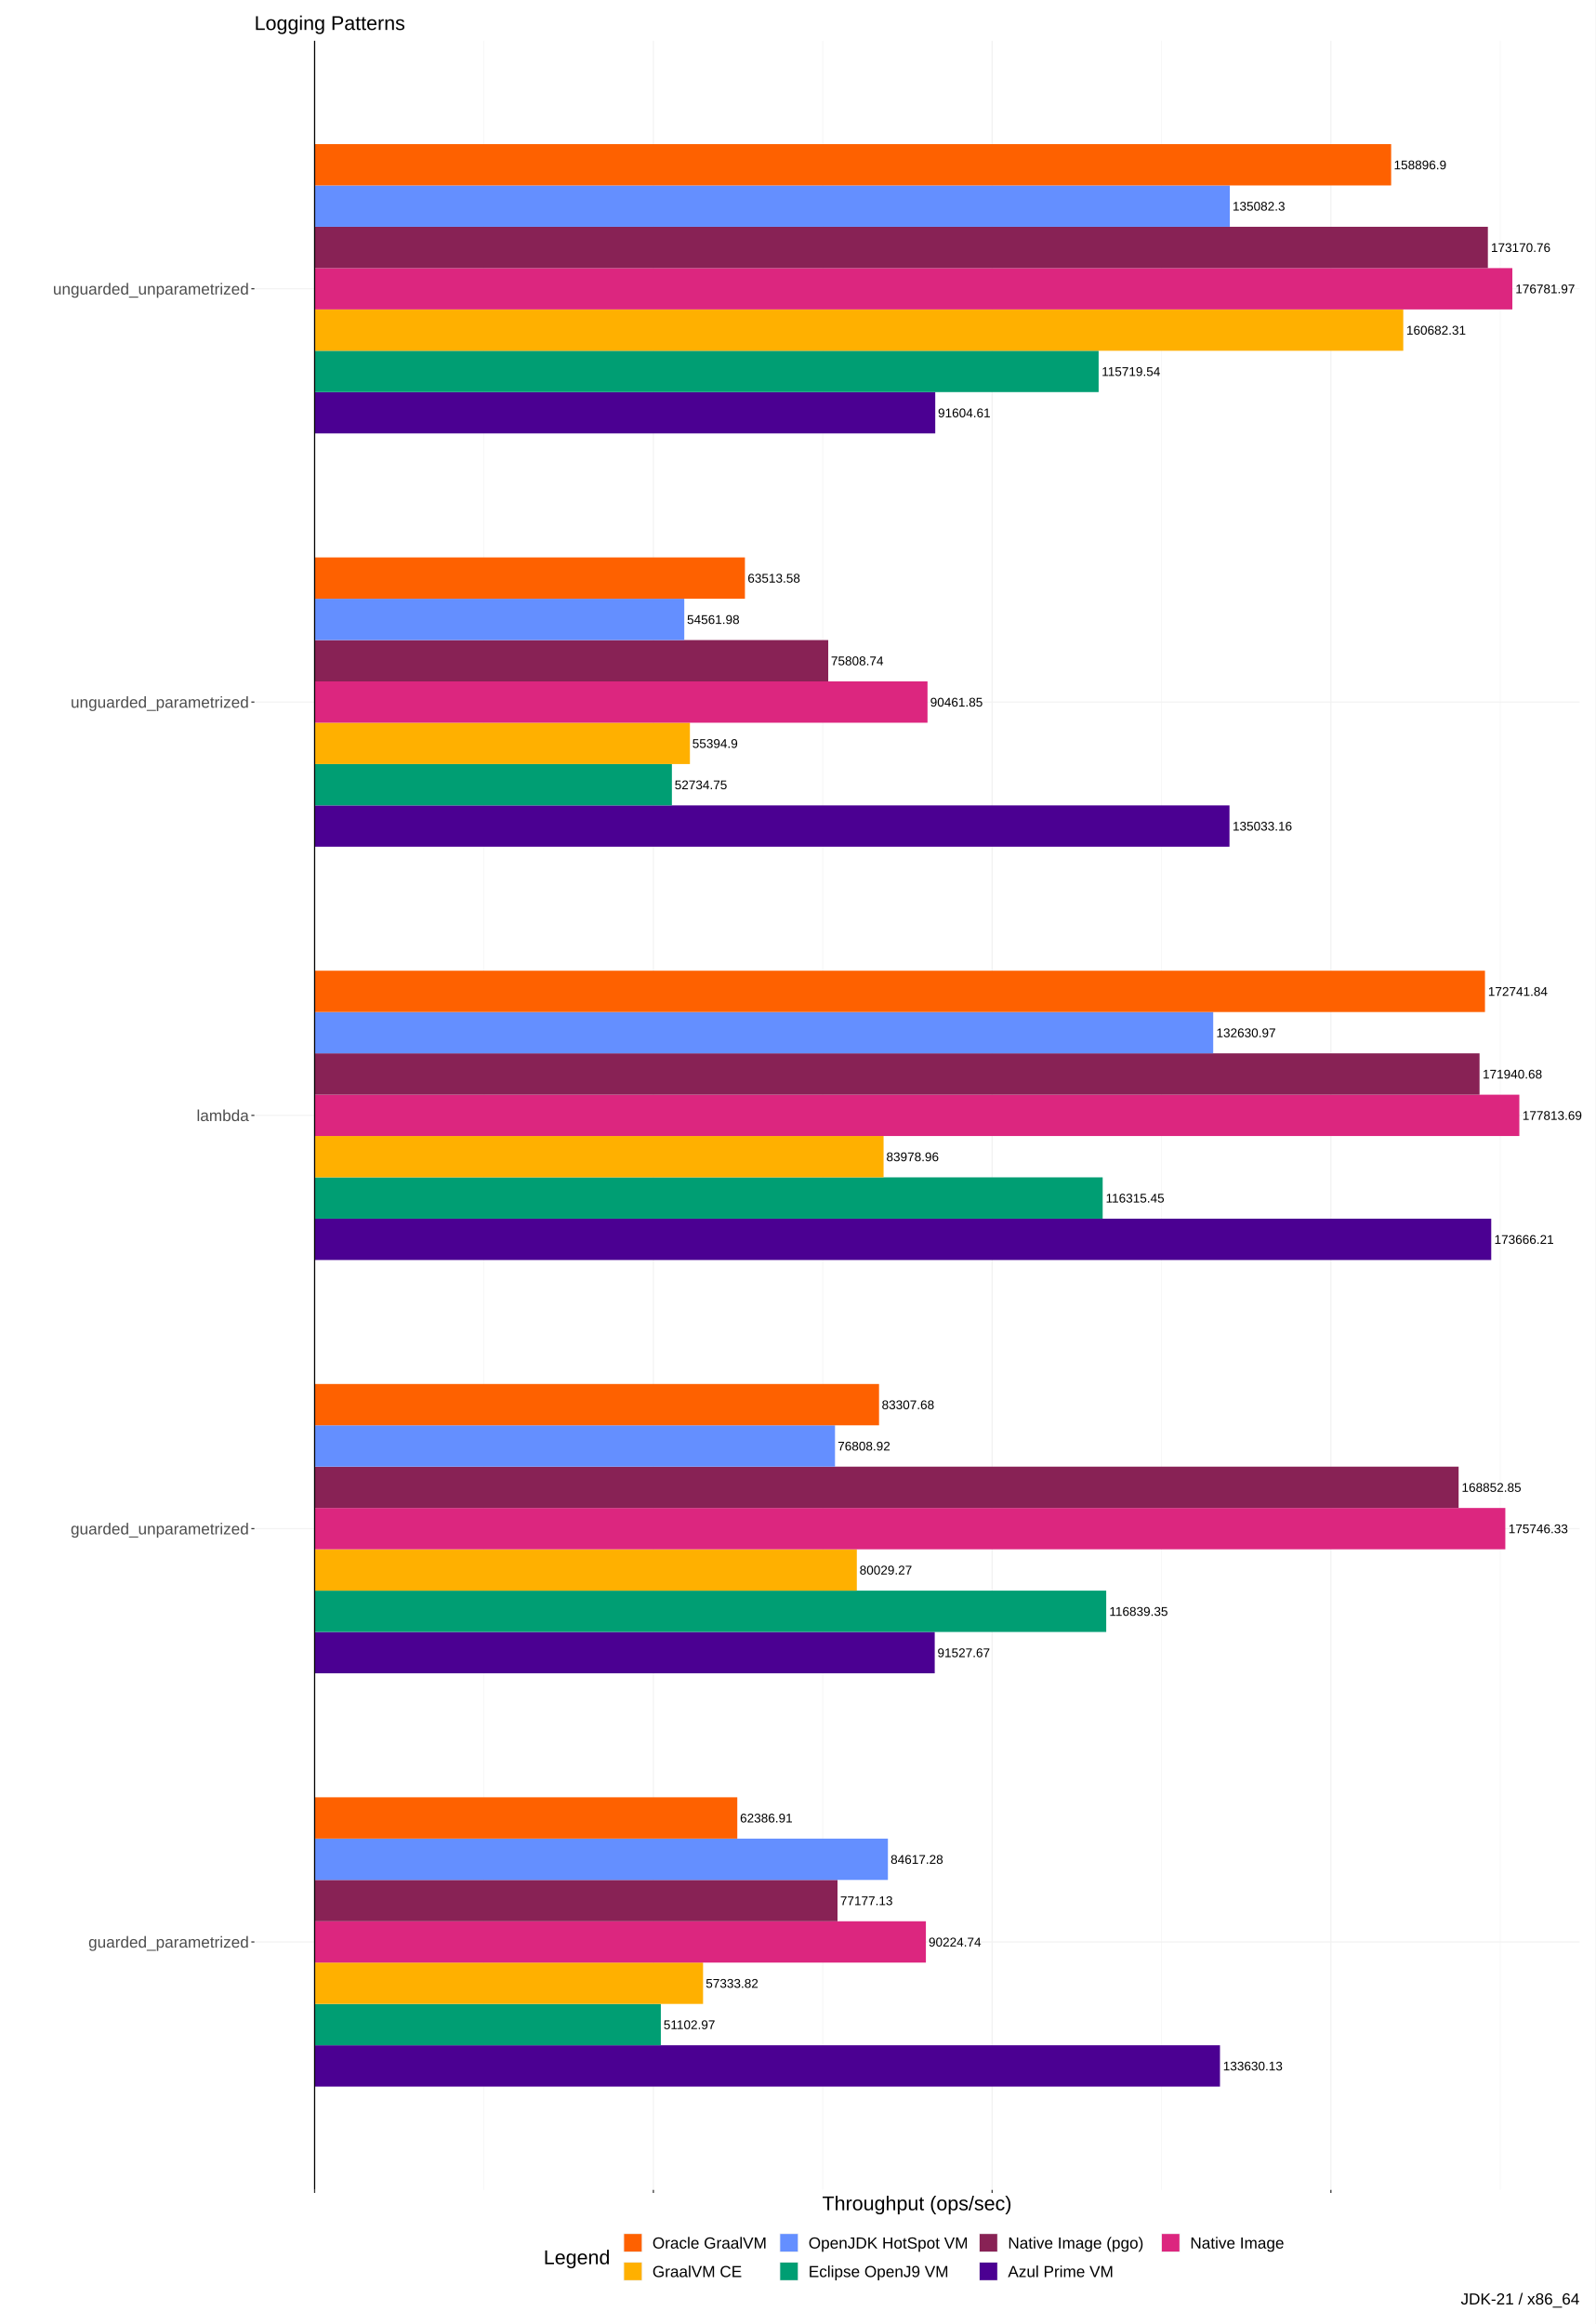
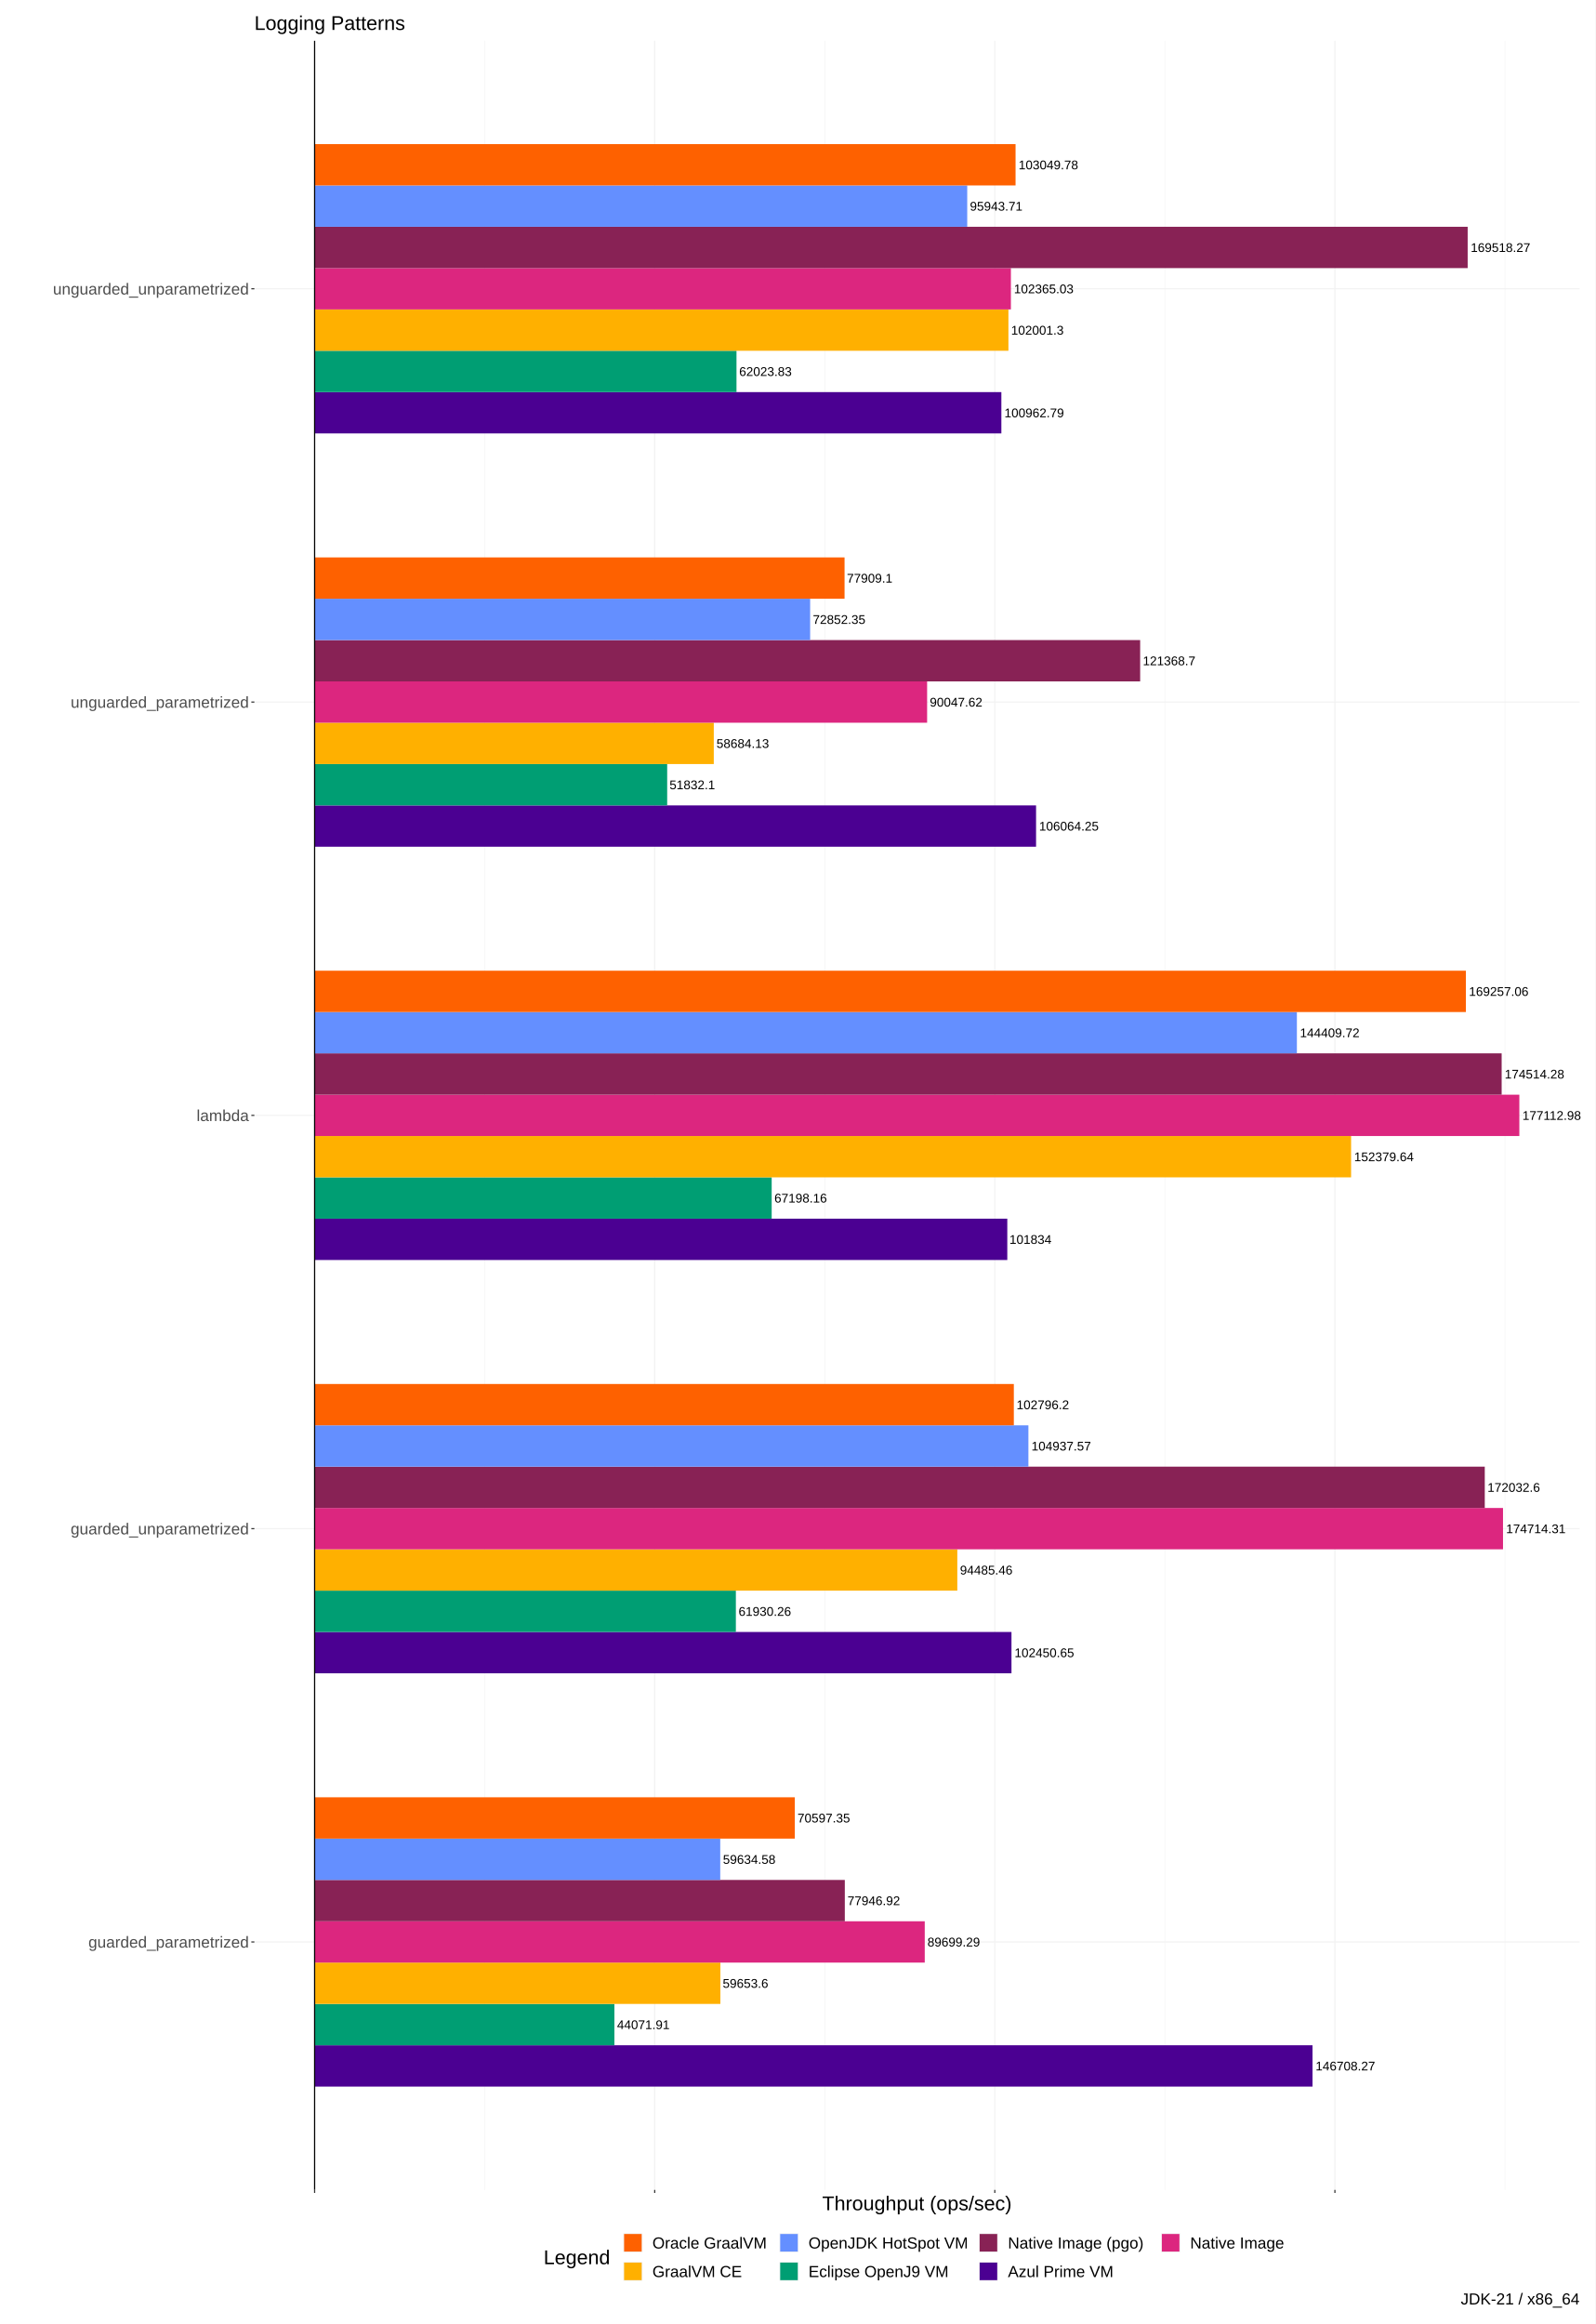
<svg xmlns="http://www.w3.org/2000/svg" class="svglite" width="1440.00pt" height="2097.64pt" viewBox="0 0 1440.00 2097.64">
  <defs>
    <style type="text/css">
    .svglite line, .svglite polyline, .svglite polygon, .svglite path, .svglite rect, .svglite circle {
      fill: none;
      stroke: #000000;
      stroke-linecap: round;
      stroke-linejoin: round;
      stroke-miterlimit: 10.00;
    }
    .svglite text {
      white-space: pre;
    }
  </style>
  </defs>
  <rect width="100%" height="100%" style="stroke: none; fill: #FFFFFF;" />
  <defs>
    <clipPath id="cpMC4wMHwxNDQwLjAwfDAuMDB8MjA5Ny42NA==">
      <rect x="0.00" y="0.00" width="1440.00" height="2097.64" />
    </clipPath>
  </defs>
  <g clip-path="url(#cpMC4wMHwxNDQwLjAwfDAuMDB8MjA5Ny42NA==)">
    <rect x="0.00" y="0.00" width="1440.00" height="2097.64" style="stroke-width: 1.07; stroke: #FFFFFF; fill: #FFFFFF;" />
    <rect x="229.61" y="36.82" width="1196.21" height="1939.79" style="stroke-width: 1.07; stroke: none;" />
-     <polyline points="436.88,1976.61 436.88,36.82 " style="stroke-width: 0.53; stroke: #F2F2F2; stroke-linecap: butt;" />
-     <polyline points="742.67,1976.61 742.67,36.82 " style="stroke-width: 0.53; stroke: #F2F2F2; stroke-linecap: butt;" />
-     <polyline points="1048.46,1976.61 1048.46,36.82 " style="stroke-width: 0.53; stroke: #F2F2F2; stroke-linecap: butt;" />
-     <polyline points="1354.25,1976.61 1354.25,36.82 " style="stroke-width: 0.53; stroke: #F2F2F2; stroke-linecap: butt;" />
+     <polyline points="437.49,1976.61 437.49,36.82 " style="stroke-width: 0.53; stroke: #F2F2F2; stroke-linecap: butt;" />
+     <polyline points="744.48,1976.61 744.48,36.82 " style="stroke-width: 0.53; stroke: #F2F2F2; stroke-linecap: butt;" />
+     <polyline points="1051.48,1976.61 1051.48,36.82 " style="stroke-width: 0.53; stroke: #F2F2F2; stroke-linecap: butt;" />
+     <polyline points="1358.48,1976.61 1358.48,36.82 " style="stroke-width: 0.53; stroke: #F2F2F2; stroke-linecap: butt;" />
    <polyline points="229.61,1752.79 1425.83,1752.79 " style="stroke-width: 1.07; stroke: #F2F2F2; stroke-linecap: butt;" />
    <polyline points="229.61,1379.76 1425.83,1379.76 " style="stroke-width: 1.07; stroke: #F2F2F2; stroke-linecap: butt;" />
    <polyline points="229.61,1006.72 1425.83,1006.72 " style="stroke-width: 1.07; stroke: #F2F2F2; stroke-linecap: butt;" />
    <polyline points="229.61,633.68 1425.83,633.68 " style="stroke-width: 1.07; stroke: #F2F2F2; stroke-linecap: butt;" />
    <polyline points="229.61,260.65 1425.83,260.65 " style="stroke-width: 1.07; stroke: #F2F2F2; stroke-linecap: butt;" />
    <polyline points="283.99,1976.61 283.99,36.82 " style="stroke-width: 1.07; stroke: #F2F2F2; stroke-linecap: butt;" />
-     <polyline points="589.78,1976.61 589.78,36.82 " style="stroke-width: 1.07; stroke: #F2F2F2; stroke-linecap: butt;" />
-     <polyline points="895.56,1976.61 895.56,36.82 " style="stroke-width: 1.07; stroke: #F2F2F2; stroke-linecap: butt;" />
-     <polyline points="1201.35,1976.61 1201.35,36.82 " style="stroke-width: 1.07; stroke: #F2F2F2; stroke-linecap: butt;" />
-     <rect x="283.99" y="726.94" width="825.83" height="37.30" style="stroke-width: 1.07; stroke: none; stroke-linecap: butt; stroke-linejoin: miter; fill: #4B0092;" />
-     <rect x="283.99" y="1846.05" width="817.25" height="37.30" style="stroke-width: 1.07; stroke: none; stroke-linecap: butt; stroke-linejoin: miter; fill: #4B0092;" />
-     <rect x="283.99" y="1473.02" width="559.76" height="37.30" style="stroke-width: 1.07; stroke: none; stroke-linecap: butt; stroke-linejoin: miter; fill: #4B0092;" />
-     <rect x="283.99" y="1099.98" width="1062.10" height="37.30" style="stroke-width: 1.07; stroke: none; stroke-linecap: butt; stroke-linejoin: miter; fill: #4B0092;" />
-     <rect x="283.99" y="353.91" width="560.23" height="37.30" style="stroke-width: 1.07; stroke: none; stroke-linecap: butt; stroke-linejoin: miter; fill: #4B0092;" />
-     <rect x="283.99" y="1062.67" width="711.36" height="37.30" style="stroke-width: 1.07; stroke: none; stroke-linecap: butt; stroke-linejoin: miter; fill: #009E73;" />
-     <rect x="283.99" y="1808.75" width="312.53" height="37.30" style="stroke-width: 1.07; stroke: none; stroke-linecap: butt; stroke-linejoin: miter; fill: #009E73;" />
-     <rect x="283.99" y="689.64" width="322.51" height="37.30" style="stroke-width: 1.07; stroke: none; stroke-linecap: butt; stroke-linejoin: miter; fill: #009E73;" />
-     <rect x="283.99" y="316.60" width="707.71" height="37.30" style="stroke-width: 1.07; stroke: none; stroke-linecap: butt; stroke-linejoin: miter; fill: #009E73;" />
-     <rect x="283.99" y="1435.71" width="714.56" height="37.30" style="stroke-width: 1.07; stroke: none; stroke-linecap: butt; stroke-linejoin: miter; fill: #009E73;" />
-     <rect x="283.99" y="1771.44" width="350.64" height="37.30" style="stroke-width: 1.07; stroke: none; stroke-linecap: butt; stroke-linejoin: miter; fill: #FFB000;" />
-     <rect x="283.99" y="1025.37" width="513.59" height="37.30" style="stroke-width: 1.07; stroke: none; stroke-linecap: butt; stroke-linejoin: miter; fill: #FFB000;" />
-     <rect x="283.99" y="279.30" width="982.69" height="37.30" style="stroke-width: 1.07; stroke: none; stroke-linecap: butt; stroke-linejoin: miter; fill: #FFB000;" />
-     <rect x="283.99" y="1398.41" width="489.44" height="37.30" style="stroke-width: 1.07; stroke: none; stroke-linecap: butt; stroke-linejoin: miter; fill: #FFB000;" />
-     <rect x="283.99" y="652.33" width="338.78" height="37.30" style="stroke-width: 1.07; stroke: none; stroke-linecap: butt; stroke-linejoin: miter; fill: #FFB000;" />
-     <rect x="283.99" y="1734.14" width="551.79" height="37.30" style="stroke-width: 1.07; stroke: none; stroke-linecap: butt; stroke-linejoin: miter; fill: #DC267F;" />
-     <rect x="283.99" y="615.03" width="553.24" height="37.30" style="stroke-width: 1.07; stroke: none; stroke-linecap: butt; stroke-linejoin: miter; fill: #DC267F;" />
-     <rect x="283.99" y="1361.10" width="1074.82" height="37.30" style="stroke-width: 1.07; stroke: none; stroke-linecap: butt; stroke-linejoin: miter; fill: #DC267F;" />
-     <rect x="283.99" y="241.99" width="1081.16" height="37.30" style="stroke-width: 1.07; stroke: none; stroke-linecap: butt; stroke-linejoin: miter; fill: #DC267F;" />
+     <polyline points="590.99,1976.61 590.99,36.82 " style="stroke-width: 1.07; stroke: #F2F2F2; stroke-linecap: butt;" />
+     <polyline points="897.98,1976.61 897.98,36.82 " style="stroke-width: 1.07; stroke: #F2F2F2; stroke-linecap: butt;" />
+     <polyline points="1204.98,1976.61 1204.98,36.82 " style="stroke-width: 1.07; stroke: #F2F2F2; stroke-linecap: butt;" />
+     <rect x="283.99" y="726.94" width="651.23" height="37.30" style="stroke-width: 1.07; stroke: none; stroke-linecap: butt; stroke-linejoin: miter; fill: #4B0092;" />
+     <rect x="283.99" y="1846.05" width="900.78" height="37.30" style="stroke-width: 1.07; stroke: none; stroke-linecap: butt; stroke-linejoin: miter; fill: #4B0092;" />
+     <rect x="283.99" y="1473.02" width="629.04" height="37.30" style="stroke-width: 1.07; stroke: none; stroke-linecap: butt; stroke-linejoin: miter; fill: #4B0092;" />
+     <rect x="283.99" y="1099.98" width="625.26" height="37.30" style="stroke-width: 1.07; stroke: none; stroke-linecap: butt; stroke-linejoin: miter; fill: #4B0092;" />
+     <rect x="283.99" y="353.91" width="619.91" height="37.30" style="stroke-width: 1.07; stroke: none; stroke-linecap: butt; stroke-linejoin: miter; fill: #4B0092;" />
+     <rect x="283.99" y="1062.67" width="412.59" height="37.30" style="stroke-width: 1.07; stroke: none; stroke-linecap: butt; stroke-linejoin: miter; fill: #009E73;" />
+     <rect x="283.99" y="1808.75" width="270.60" height="37.30" style="stroke-width: 1.07; stroke: none; stroke-linecap: butt; stroke-linejoin: miter; fill: #009E73;" />
+     <rect x="283.99" y="689.64" width="318.25" height="37.30" style="stroke-width: 1.07; stroke: none; stroke-linecap: butt; stroke-linejoin: miter; fill: #009E73;" />
+     <rect x="283.99" y="316.60" width="380.82" height="37.30" style="stroke-width: 1.07; stroke: none; stroke-linecap: butt; stroke-linejoin: miter; fill: #009E73;" />
+     <rect x="283.99" y="1435.71" width="380.25" height="37.30" style="stroke-width: 1.07; stroke: none; stroke-linecap: butt; stroke-linejoin: miter; fill: #009E73;" />
+     <rect x="283.99" y="1771.44" width="366.27" height="37.30" style="stroke-width: 1.07; stroke: none; stroke-linecap: butt; stroke-linejoin: miter; fill: #FFB000;" />
+     <rect x="283.99" y="1025.37" width="935.60" height="37.30" style="stroke-width: 1.07; stroke: none; stroke-linecap: butt; stroke-linejoin: miter; fill: #FFB000;" />
+     <rect x="283.99" y="279.30" width="626.28" height="37.30" style="stroke-width: 1.07; stroke: none; stroke-linecap: butt; stroke-linejoin: miter; fill: #FFB000;" />
+     <rect x="283.99" y="1398.41" width="580.14" height="37.30" style="stroke-width: 1.07; stroke: none; stroke-linecap: butt; stroke-linejoin: miter; fill: #FFB000;" />
+     <rect x="283.99" y="652.33" width="360.32" height="37.30" style="stroke-width: 1.07; stroke: none; stroke-linecap: butt; stroke-linejoin: miter; fill: #FFB000;" />
+     <rect x="283.99" y="1734.14" width="550.75" height="37.30" style="stroke-width: 1.07; stroke: none; stroke-linecap: butt; stroke-linejoin: miter; fill: #DC267F;" />
+     <rect x="283.99" y="615.03" width="552.89" height="37.30" style="stroke-width: 1.07; stroke: none; stroke-linecap: butt; stroke-linejoin: miter; fill: #DC267F;" />
+     <rect x="283.99" y="1361.10" width="1072.74" height="37.30" style="stroke-width: 1.07; stroke: none; stroke-linecap: butt; stroke-linejoin: miter; fill: #DC267F;" />
+     <rect x="283.99" y="241.99" width="628.52" height="37.30" style="stroke-width: 1.07; stroke: none; stroke-linecap: butt; stroke-linejoin: miter; fill: #DC267F;" />
    <rect x="283.99" y="988.07" width="1087.47" height="37.30" style="stroke-width: 1.07; stroke: none; stroke-linecap: butt; stroke-linejoin: miter; fill: #DC267F;" />
-     <rect x="283.99" y="577.73" width="463.63" height="37.30" style="stroke-width: 1.07; stroke: none; stroke-linecap: butt; stroke-linejoin: miter; fill: #882255;" />
-     <rect x="283.99" y="204.69" width="1059.07" height="37.30" style="stroke-width: 1.07; stroke: none; stroke-linecap: butt; stroke-linejoin: miter; fill: #882255;" />
-     <rect x="283.99" y="1323.80" width="1032.66" height="37.30" style="stroke-width: 1.07; stroke: none; stroke-linecap: butt; stroke-linejoin: miter; fill: #882255;" />
-     <rect x="283.99" y="1696.84" width="472.00" height="37.30" style="stroke-width: 1.07; stroke: none; stroke-linecap: butt; stroke-linejoin: miter; fill: #882255;" />
-     <rect x="283.99" y="950.76" width="1051.55" height="37.30" style="stroke-width: 1.07; stroke: none; stroke-linecap: butt; stroke-linejoin: miter; fill: #882255;" />
-     <rect x="283.99" y="540.42" width="333.69" height="37.30" style="stroke-width: 1.07; stroke: none; stroke-linecap: butt; stroke-linejoin: miter; fill: #648FFF;" />
-     <rect x="283.99" y="913.46" width="811.14" height="37.30" style="stroke-width: 1.07; stroke: none; stroke-linecap: butt; stroke-linejoin: miter; fill: #648FFF;" />
-     <rect x="283.99" y="1659.53" width="517.50" height="37.30" style="stroke-width: 1.07; stroke: none; stroke-linecap: butt; stroke-linejoin: miter; fill: #648FFF;" />
-     <rect x="283.99" y="1286.50" width="469.74" height="37.30" style="stroke-width: 1.07; stroke: none; stroke-linecap: butt; stroke-linejoin: miter; fill: #648FFF;" />
-     <rect x="283.99" y="167.39" width="826.13" height="37.30" style="stroke-width: 1.07; stroke: none; stroke-linecap: butt; stroke-linejoin: miter; fill: #648FFF;" />
-     <rect x="283.99" y="130.08" width="971.77" height="37.30" style="stroke-width: 1.07; stroke: none; stroke-linecap: butt; stroke-linejoin: miter; fill: #FE6100;" />
-     <rect x="283.99" y="503.12" width="388.43" height="37.30" style="stroke-width: 1.07; stroke: none; stroke-linecap: butt; stroke-linejoin: miter; fill: #FE6100;" />
-     <rect x="283.99" y="1622.23" width="381.54" height="37.30" style="stroke-width: 1.07; stroke: none; stroke-linecap: butt; stroke-linejoin: miter; fill: #FE6100;" />
-     <rect x="283.99" y="876.16" width="1056.45" height="37.30" style="stroke-width: 1.07; stroke: none; stroke-linecap: butt; stroke-linejoin: miter; fill: #FE6100;" />
-     <rect x="283.99" y="1249.19" width="509.49" height="37.30" style="stroke-width: 1.07; stroke: none; stroke-linecap: butt; stroke-linejoin: miter; fill: #FE6100;" />
-     <text x="1112.57" y="749.66" style="font-size: 11.38px; font-family: &quot;Liberation Sans&quot;;" textLength="55.12px" lengthAdjust="spacingAndGlyphs">135033.16</text>
-     <text x="1103.99" y="1868.77" style="font-size: 11.38px; font-family: &quot;Liberation Sans&quot;;" textLength="55.12px" lengthAdjust="spacingAndGlyphs">133630.13</text>
-     <text x="846.18" y="1495.73" style="font-size: 11.38px; font-family: &quot;Liberation Sans&quot;;" textLength="48.61px" lengthAdjust="spacingAndGlyphs">91527.67</text>
-     <text x="1348.84" y="1122.69" style="font-size: 11.38px; font-family: &quot;Liberation Sans&quot;;" textLength="55.12px" lengthAdjust="spacingAndGlyphs">173666.21</text>
-     <text x="846.65" y="376.62" style="font-size: 11.38px; font-family: &quot;Liberation Sans&quot;;" textLength="48.61px" lengthAdjust="spacingAndGlyphs">91604.61</text>
-     <text x="998.10" y="1085.39" style="font-size: 11.38px; font-family: &quot;Liberation Sans&quot;;" textLength="55.12px" lengthAdjust="spacingAndGlyphs">116315.45</text>
-     <text x="598.95" y="1831.46" style="font-size: 11.38px; font-family: &quot;Liberation Sans&quot;;" textLength="48.61px" lengthAdjust="spacingAndGlyphs">51102.97</text>
-     <text x="608.93" y="712.35" style="font-size: 11.38px; font-family: &quot;Liberation Sans&quot;;" textLength="48.61px" lengthAdjust="spacingAndGlyphs">52734.75</text>
-     <text x="994.46" y="339.32" style="font-size: 11.38px; font-family: &quot;Liberation Sans&quot;;" textLength="55.12px" lengthAdjust="spacingAndGlyphs">115719.54</text>
-     <text x="1001.31" y="1458.43" style="font-size: 11.38px; font-family: &quot;Liberation Sans&quot;;" textLength="55.12px" lengthAdjust="spacingAndGlyphs">116839.35</text>
-     <text x="637.06" y="1794.16" style="font-size: 11.38px; font-family: &quot;Liberation Sans&quot;;" textLength="48.61px" lengthAdjust="spacingAndGlyphs">57333.82</text>
-     <text x="800.01" y="1048.09" style="font-size: 11.38px; font-family: &quot;Liberation Sans&quot;;" textLength="48.61px" lengthAdjust="spacingAndGlyphs">83978.96</text>
-     <text x="1269.44" y="302.01" style="font-size: 11.38px; font-family: &quot;Liberation Sans&quot;;" textLength="55.12px" lengthAdjust="spacingAndGlyphs">160682.31</text>
-     <text x="775.86" y="1421.12" style="font-size: 11.38px; font-family: &quot;Liberation Sans&quot;;" textLength="48.61px" lengthAdjust="spacingAndGlyphs">80029.27</text>
-     <text x="624.87" y="675.05" style="font-size: 11.38px; font-family: &quot;Liberation Sans&quot;;" textLength="42.10px" lengthAdjust="spacingAndGlyphs">55394.9</text>
-     <text x="838.21" y="1756.86" style="font-size: 11.38px; font-family: &quot;Liberation Sans&quot;;" textLength="48.61px" lengthAdjust="spacingAndGlyphs">90224.74</text>
-     <text x="839.66" y="637.75" style="font-size: 11.38px; font-family: &quot;Liberation Sans&quot;;" textLength="48.61px" lengthAdjust="spacingAndGlyphs">90461.85</text>
-     <text x="1361.57" y="1383.82" style="font-size: 11.38px; font-family: &quot;Liberation Sans&quot;;" textLength="55.12px" lengthAdjust="spacingAndGlyphs">175746.33</text>
-     <text x="1367.90" y="264.71" style="font-size: 11.38px; font-family: &quot;Liberation Sans&quot;;" textLength="55.12px" lengthAdjust="spacingAndGlyphs">176781.97</text>
-     <text x="1374.21" y="1010.78" style="font-size: 11.38px; font-family: &quot;Liberation Sans&quot;;" textLength="55.12px" lengthAdjust="spacingAndGlyphs">177813.69</text>
-     <text x="750.05" y="600.44" style="font-size: 11.38px; font-family: &quot;Liberation Sans&quot;;" textLength="48.61px" lengthAdjust="spacingAndGlyphs">75808.74</text>
-     <text x="1345.81" y="227.41" style="font-size: 11.38px; font-family: &quot;Liberation Sans&quot;;" textLength="55.12px" lengthAdjust="spacingAndGlyphs">173170.76</text>
-     <text x="1319.41" y="1346.52" style="font-size: 11.38px; font-family: &quot;Liberation Sans&quot;;" textLength="55.12px" lengthAdjust="spacingAndGlyphs">168852.85</text>
-     <text x="758.42" y="1719.55" style="font-size: 11.38px; font-family: &quot;Liberation Sans&quot;;" textLength="48.61px" lengthAdjust="spacingAndGlyphs">77177.13</text>
-     <text x="1338.29" y="973.48" style="font-size: 11.38px; font-family: &quot;Liberation Sans&quot;;" textLength="55.12px" lengthAdjust="spacingAndGlyphs">171940.68</text>
-     <text x="620.11" y="563.14" style="font-size: 11.38px; font-family: &quot;Liberation Sans&quot;;" textLength="48.61px" lengthAdjust="spacingAndGlyphs">54561.98</text>
-     <text x="1097.88" y="936.18" style="font-size: 11.38px; font-family: &quot;Liberation Sans&quot;;" textLength="55.12px" lengthAdjust="spacingAndGlyphs">132630.97</text>
-     <text x="803.92" y="1682.25" style="font-size: 11.38px; font-family: &quot;Liberation Sans&quot;;" textLength="48.61px" lengthAdjust="spacingAndGlyphs">84617.28</text>
-     <text x="756.16" y="1309.21" style="font-size: 11.38px; font-family: &quot;Liberation Sans&quot;;" textLength="48.61px" lengthAdjust="spacingAndGlyphs">76808.92</text>
-     <text x="1112.55" y="190.10" style="font-size: 11.38px; font-family: &quot;Liberation Sans&quot;;" textLength="48.61px" lengthAdjust="spacingAndGlyphs">135082.3</text>
-     <text x="1258.19" y="152.80" style="font-size: 11.38px; font-family: &quot;Liberation Sans&quot;;" textLength="48.61px" lengthAdjust="spacingAndGlyphs">158896.9</text>
-     <text x="674.85" y="525.84" style="font-size: 11.38px; font-family: &quot;Liberation Sans&quot;;" textLength="48.61px" lengthAdjust="spacingAndGlyphs">63513.58</text>
-     <text x="667.96" y="1644.95" style="font-size: 11.38px; font-family: &quot;Liberation Sans&quot;;" textLength="48.61px" lengthAdjust="spacingAndGlyphs">62386.91</text>
-     <text x="1343.19" y="898.87" style="font-size: 11.38px; font-family: &quot;Liberation Sans&quot;;" textLength="55.12px" lengthAdjust="spacingAndGlyphs">172741.84</text>
-     <text x="795.91" y="1271.91" style="font-size: 11.38px; font-family: &quot;Liberation Sans&quot;;" textLength="48.61px" lengthAdjust="spacingAndGlyphs">83307.68</text>
+     <rect x="283.99" y="577.73" width="745.20" height="37.30" style="stroke-width: 1.07; stroke: none; stroke-linecap: butt; stroke-linejoin: miter; fill: #882255;" />
+     <rect x="283.99" y="204.69" width="1040.83" height="37.30" style="stroke-width: 1.07; stroke: none; stroke-linecap: butt; stroke-linejoin: miter; fill: #882255;" />
+     <rect x="283.99" y="1323.80" width="1056.27" height="37.30" style="stroke-width: 1.07; stroke: none; stroke-linecap: butt; stroke-linejoin: miter; fill: #882255;" />
+     <rect x="283.99" y="1696.84" width="478.59" height="37.30" style="stroke-width: 1.07; stroke: none; stroke-linecap: butt; stroke-linejoin: miter; fill: #882255;" />
+     <rect x="283.99" y="950.76" width="1071.51" height="37.30" style="stroke-width: 1.07; stroke: none; stroke-linecap: butt; stroke-linejoin: miter; fill: #882255;" />
+     <rect x="283.99" y="540.42" width="447.31" height="37.30" style="stroke-width: 1.07; stroke: none; stroke-linecap: butt; stroke-linejoin: miter; fill: #648FFF;" />
+     <rect x="283.99" y="913.46" width="886.67" height="37.30" style="stroke-width: 1.07; stroke: none; stroke-linecap: butt; stroke-linejoin: miter; fill: #648FFF;" />
+     <rect x="283.99" y="1659.53" width="366.15" height="37.30" style="stroke-width: 1.07; stroke: none; stroke-linecap: butt; stroke-linejoin: miter; fill: #648FFF;" />
+     <rect x="283.99" y="1286.50" width="644.31" height="37.30" style="stroke-width: 1.07; stroke: none; stroke-linecap: butt; stroke-linejoin: miter; fill: #648FFF;" />
+     <rect x="283.99" y="167.39" width="589.09" height="37.30" style="stroke-width: 1.07; stroke: none; stroke-linecap: butt; stroke-linejoin: miter; fill: #648FFF;" />
+     <rect x="283.99" y="130.08" width="632.72" height="37.30" style="stroke-width: 1.07; stroke: none; stroke-linecap: butt; stroke-linejoin: miter; fill: #FE6100;" />
+     <rect x="283.99" y="503.12" width="478.36" height="37.30" style="stroke-width: 1.07; stroke: none; stroke-linecap: butt; stroke-linejoin: miter; fill: #FE6100;" />
+     <rect x="283.99" y="1622.23" width="433.46" height="37.30" style="stroke-width: 1.07; stroke: none; stroke-linecap: butt; stroke-linejoin: miter; fill: #FE6100;" />
+     <rect x="283.99" y="876.16" width="1039.23" height="37.30" style="stroke-width: 1.07; stroke: none; stroke-linecap: butt; stroke-linejoin: miter; fill: #FE6100;" />
+     <rect x="283.99" y="1249.19" width="631.16" height="37.30" style="stroke-width: 1.07; stroke: none; stroke-linecap: butt; stroke-linejoin: miter; fill: #FE6100;" />
+     <text x="937.97" y="749.66" style="font-size: 11.38px; font-family: &quot;Liberation Sans&quot;;" textLength="55.12px" lengthAdjust="spacingAndGlyphs">106064.25</text>
+     <text x="1187.53" y="1868.77" style="font-size: 11.38px; font-family: &quot;Liberation Sans&quot;;" textLength="55.12px" lengthAdjust="spacingAndGlyphs">146708.27</text>
+     <text x="915.79" y="1495.73" style="font-size: 11.38px; font-family: &quot;Liberation Sans&quot;;" textLength="55.12px" lengthAdjust="spacingAndGlyphs">102450.65</text>
+     <text x="911.20" y="1122.69" style="font-size: 11.38px; font-family: &quot;Liberation Sans&quot;;" textLength="39.05px" lengthAdjust="spacingAndGlyphs">101834</text>
+     <text x="906.65" y="376.62" style="font-size: 11.38px; font-family: &quot;Liberation Sans&quot;;" textLength="55.12px" lengthAdjust="spacingAndGlyphs">100962.79</text>
+     <text x="699.01" y="1085.39" style="font-size: 11.38px; font-family: &quot;Liberation Sans&quot;;" textLength="48.61px" lengthAdjust="spacingAndGlyphs">67198.16</text>
+     <text x="557.02" y="1831.46" style="font-size: 11.38px; font-family: &quot;Liberation Sans&quot;;" textLength="48.61px" lengthAdjust="spacingAndGlyphs">44071.91</text>
+     <text x="604.34" y="712.35" style="font-size: 11.38px; font-family: &quot;Liberation Sans&quot;;" textLength="42.10px" lengthAdjust="spacingAndGlyphs">51832.1</text>
+     <text x="667.24" y="339.32" style="font-size: 11.38px; font-family: &quot;Liberation Sans&quot;;" textLength="48.61px" lengthAdjust="spacingAndGlyphs">62023.83</text>
+     <text x="666.67" y="1458.43" style="font-size: 11.38px; font-family: &quot;Liberation Sans&quot;;" textLength="48.61px" lengthAdjust="spacingAndGlyphs">61930.26</text>
+     <text x="652.36" y="1794.16" style="font-size: 11.38px; font-family: &quot;Liberation Sans&quot;;" textLength="42.10px" lengthAdjust="spacingAndGlyphs">59653.6</text>
+     <text x="1222.35" y="1048.09" style="font-size: 11.38px; font-family: &quot;Liberation Sans&quot;;" textLength="55.12px" lengthAdjust="spacingAndGlyphs">152379.64</text>
+     <text x="912.70" y="302.01" style="font-size: 11.38px; font-family: &quot;Liberation Sans&quot;;" textLength="48.61px" lengthAdjust="spacingAndGlyphs">102001.3</text>
+     <text x="866.55" y="1421.12" style="font-size: 11.38px; font-family: &quot;Liberation Sans&quot;;" textLength="48.61px" lengthAdjust="spacingAndGlyphs">94485.46</text>
+     <text x="646.74" y="675.05" style="font-size: 11.38px; font-family: &quot;Liberation Sans&quot;;" textLength="48.61px" lengthAdjust="spacingAndGlyphs">58684.13</text>
+     <text x="837.17" y="1756.86" style="font-size: 11.38px; font-family: &quot;Liberation Sans&quot;;" textLength="48.61px" lengthAdjust="spacingAndGlyphs">89699.29</text>
+     <text x="839.31" y="637.75" style="font-size: 11.38px; font-family: &quot;Liberation Sans&quot;;" textLength="48.61px" lengthAdjust="spacingAndGlyphs">90047.62</text>
+     <text x="1359.48" y="1383.82" style="font-size: 11.38px; font-family: &quot;Liberation Sans&quot;;" textLength="55.12px" lengthAdjust="spacingAndGlyphs">174714.31</text>
+     <text x="915.26" y="264.71" style="font-size: 11.38px; font-family: &quot;Liberation Sans&quot;;" textLength="55.12px" lengthAdjust="spacingAndGlyphs">102365.03</text>
+     <text x="1374.21" y="1010.78" style="font-size: 11.38px; font-family: &quot;Liberation Sans&quot;;" textLength="55.12px" lengthAdjust="spacingAndGlyphs">177112.98</text>
+     <text x="1031.62" y="600.44" style="font-size: 11.38px; font-family: &quot;Liberation Sans&quot;;" textLength="48.61px" lengthAdjust="spacingAndGlyphs">121368.7</text>
+     <text x="1327.58" y="227.41" style="font-size: 11.38px; font-family: &quot;Liberation Sans&quot;;" textLength="55.12px" lengthAdjust="spacingAndGlyphs">169518.27</text>
+     <text x="1342.69" y="1346.52" style="font-size: 11.38px; font-family: &quot;Liberation Sans&quot;;" textLength="48.61px" lengthAdjust="spacingAndGlyphs">172032.6</text>
+     <text x="765.01" y="1719.55" style="font-size: 11.38px; font-family: &quot;Liberation Sans&quot;;" textLength="48.61px" lengthAdjust="spacingAndGlyphs">77946.92</text>
+     <text x="1358.25" y="973.48" style="font-size: 11.38px; font-family: &quot;Liberation Sans&quot;;" textLength="55.12px" lengthAdjust="spacingAndGlyphs">174514.28</text>
+     <text x="733.73" y="563.14" style="font-size: 11.38px; font-family: &quot;Liberation Sans&quot;;" textLength="48.61px" lengthAdjust="spacingAndGlyphs">72852.35</text>
+     <text x="1173.41" y="936.18" style="font-size: 11.38px; font-family: &quot;Liberation Sans&quot;;" textLength="55.12px" lengthAdjust="spacingAndGlyphs">144409.72</text>
+     <text x="652.57" y="1682.25" style="font-size: 11.38px; font-family: &quot;Liberation Sans&quot;;" textLength="48.61px" lengthAdjust="spacingAndGlyphs">59634.58</text>
+     <text x="931.06" y="1309.21" style="font-size: 11.38px; font-family: &quot;Liberation Sans&quot;;" textLength="55.12px" lengthAdjust="spacingAndGlyphs">104937.57</text>
+     <text x="875.51" y="190.10" style="font-size: 11.38px; font-family: &quot;Liberation Sans&quot;;" textLength="48.61px" lengthAdjust="spacingAndGlyphs">95943.71</text>
+     <text x="919.46" y="152.80" style="font-size: 11.38px; font-family: &quot;Liberation Sans&quot;;" textLength="55.12px" lengthAdjust="spacingAndGlyphs">103049.78</text>
+     <text x="764.45" y="525.84" style="font-size: 11.38px; font-family: &quot;Liberation Sans&quot;;" textLength="42.10px" lengthAdjust="spacingAndGlyphs">77909.1</text>
+     <text x="719.88" y="1644.95" style="font-size: 11.38px; font-family: &quot;Liberation Sans&quot;;" textLength="48.61px" lengthAdjust="spacingAndGlyphs">70597.35</text>
+     <text x="1325.97" y="898.87" style="font-size: 11.38px; font-family: &quot;Liberation Sans&quot;;" textLength="55.12px" lengthAdjust="spacingAndGlyphs">169257.06</text>
+     <text x="917.58" y="1271.91" style="font-size: 11.38px; font-family: &quot;Liberation Sans&quot;;" textLength="48.61px" lengthAdjust="spacingAndGlyphs">102796.2</text>
    <line x1="283.99" y1="1976.61" x2="283.99" y2="36.82" style="stroke-width: 1.07; stroke-linecap: butt;" />
    <text x="224.68" y="1757.93" text-anchor="end" style="font-size: 14.40px;fill: #4D4D4D; font-family: &quot;Liberation Sans&quot;;" textLength="155.03px" lengthAdjust="spacingAndGlyphs">guarded_parametrized</text>
    <text x="224.68" y="1384.90" text-anchor="end" style="font-size: 14.40px;fill: #4D4D4D; font-family: &quot;Liberation Sans&quot;;" textLength="172.81px" lengthAdjust="spacingAndGlyphs">guarded_unparametrized</text>
    <text x="224.68" y="1011.86" text-anchor="end" style="font-size: 14.40px;fill: #4D4D4D; font-family: &quot;Liberation Sans&quot;;" textLength="51.01px" lengthAdjust="spacingAndGlyphs">lambda</text>
    <text x="224.68" y="638.82" text-anchor="end" style="font-size: 14.40px;fill: #4D4D4D; font-family: &quot;Liberation Sans&quot;;" textLength="172.81px" lengthAdjust="spacingAndGlyphs">unguarded_parametrized</text>
    <text x="224.68" y="265.79" text-anchor="end" style="font-size: 14.40px;fill: #4D4D4D; font-family: &quot;Liberation Sans&quot;;" textLength="190.60px" lengthAdjust="spacingAndGlyphs">unguarded_unparametrized</text>
    <polyline points="226.88,1752.79 229.61,1752.79 " style="stroke-width: 1.07; stroke: #333333; stroke-linecap: butt;" />
    <polyline points="226.88,1379.76 229.61,1379.76 " style="stroke-width: 1.07; stroke: #333333; stroke-linecap: butt;" />
    <polyline points="226.88,1006.72 229.61,1006.72 " style="stroke-width: 1.07; stroke: #333333; stroke-linecap: butt;" />
    <polyline points="226.88,633.68 229.61,633.68 " style="stroke-width: 1.07; stroke: #333333; stroke-linecap: butt;" />
    <polyline points="226.88,260.65 229.61,260.65 " style="stroke-width: 1.07; stroke: #333333; stroke-linecap: butt;" />
    <polyline points="283.99,1979.35 283.99,1976.61 " style="stroke-width: 1.07; stroke: #333333; stroke-linecap: butt;" />
-     <polyline points="589.78,1979.35 589.78,1976.61 " style="stroke-width: 1.07; stroke: #333333; stroke-linecap: butt;" />
-     <polyline points="895.56,1979.35 895.56,1976.61 " style="stroke-width: 1.07; stroke: #333333; stroke-linecap: butt;" />
-     <polyline points="1201.35,1979.35 1201.35,1976.61 " style="stroke-width: 1.07; stroke: #333333; stroke-linecap: butt;" />
+     <polyline points="590.99,1979.35 590.99,1976.61 " style="stroke-width: 1.07; stroke: #333333; stroke-linecap: butt;" />
+     <polyline points="897.98,1979.35 897.98,1976.61 " style="stroke-width: 1.07; stroke: #333333; stroke-linecap: butt;" />
+     <polyline points="1204.98,1979.35 1204.98,1976.61 " style="stroke-width: 1.07; stroke: #333333; stroke-linecap: butt;" />
    <text x="827.72" y="1994.95" text-anchor="middle" style="font-size: 18.00px; font-family: &quot;Liberation Sans&quot;;" textLength="181.67px" lengthAdjust="spacingAndGlyphs">Throughput (ops/sec)</text>
    <rect x="485.20" y="2010.22" width="685.04" height="54.02" style="stroke-width: 1.07; stroke: none; fill: #FFFFFF;" />
    <text x="490.68" y="2043.66" style="font-size: 18.00px; font-family: &quot;Liberation Sans&quot;;" textLength="63.01px" lengthAdjust="spacingAndGlyphs">Legend</text>
    <rect x="562.65" y="2015.70" width="17.28" height="17.28" style="stroke-width: 1.07; stroke: none; fill: #F2F2F2;" />
    <rect x="563.36" y="2016.41" width="15.86" height="15.86" style="stroke-width: 1.07; stroke: none; stroke-linecap: butt; stroke-linejoin: miter; fill: #FE6100;" />
    <rect x="703.55" y="2015.70" width="17.28" height="17.28" style="stroke-width: 1.07; stroke: none; fill: #F2F2F2;" />
    <rect x="704.26" y="2016.41" width="15.86" height="15.86" style="stroke-width: 1.07; stroke: none; stroke-linecap: butt; stroke-linejoin: miter; fill: #648FFF;" />
    <rect x="883.60" y="2015.70" width="17.28" height="17.28" style="stroke-width: 1.07; stroke: none; fill: #F2F2F2;" />
    <rect x="884.30" y="2016.41" width="15.86" height="15.86" style="stroke-width: 1.07; stroke: none; stroke-linecap: butt; stroke-linejoin: miter; fill: #882255;" />
    <rect x="1048.06" y="2015.70" width="17.28" height="17.28" style="stroke-width: 1.07; stroke: none; fill: #F2F2F2;" />
    <rect x="1048.76" y="2016.41" width="15.86" height="15.86" style="stroke-width: 1.07; stroke: none; stroke-linecap: butt; stroke-linejoin: miter; fill: #DC267F;" />
    <rect x="562.65" y="2041.49" width="17.28" height="17.28" style="stroke-width: 1.07; stroke: none; fill: #F2F2F2;" />
    <rect x="563.36" y="2042.20" width="15.86" height="15.86" style="stroke-width: 1.07; stroke: none; stroke-linecap: butt; stroke-linejoin: miter; fill: #FFB000;" />
    <rect x="703.55" y="2041.49" width="17.28" height="17.28" style="stroke-width: 1.07; stroke: none; fill: #F2F2F2;" />
    <rect x="704.26" y="2042.20" width="15.86" height="15.86" style="stroke-width: 1.07; stroke: none; stroke-linecap: butt; stroke-linejoin: miter; fill: #009E73;" />
    <rect x="883.60" y="2041.49" width="17.28" height="17.28" style="stroke-width: 1.07; stroke: none; fill: #F2F2F2;" />
    <rect x="884.30" y="2042.20" width="15.86" height="15.86" style="stroke-width: 1.07; stroke: none; stroke-linecap: butt; stroke-linejoin: miter; fill: #4B0092;" />
    <text x="588.90" y="2029.48" style="font-size: 14.40px; font-family: &quot;Liberation Sans&quot;;" textLength="105.69px" lengthAdjust="spacingAndGlyphs">Oracle GraalVM</text>
    <text x="729.80" y="2029.48" style="font-size: 14.40px; font-family: &quot;Liberation Sans&quot;;" textLength="144.83px" lengthAdjust="spacingAndGlyphs">OpenJDK HotSpot VM</text>
    <text x="909.84" y="2029.48" style="font-size: 14.40px; font-family: &quot;Liberation Sans&quot;;" textLength="129.25px" lengthAdjust="spacingAndGlyphs">Native Image (pgo)</text>
    <text x="1074.30" y="2029.48" style="font-size: 14.40px; font-family: &quot;Liberation Sans&quot;;" textLength="90.46px" lengthAdjust="spacingAndGlyphs">Native Image</text>
    <text x="588.90" y="2055.27" style="font-size: 14.40px; font-family: &quot;Liberation Sans&quot;;" textLength="78.80px" lengthAdjust="spacingAndGlyphs">GraalVM CE</text>
    <text x="729.80" y="2055.27" style="font-size: 14.40px; font-family: &quot;Liberation Sans&quot;;" textLength="124.62px" lengthAdjust="spacingAndGlyphs">Eclipse OpenJ9 VM</text>
    <text x="909.84" y="2055.27" style="font-size: 14.40px; font-family: &quot;Liberation Sans&quot;;" textLength="97.67px" lengthAdjust="spacingAndGlyphs">Azul Prime VM</text>
    <text x="229.61" y="27.03" style="font-size: 18.00px; font-family: &quot;Liberation Sans&quot;;" textLength="145.33px" lengthAdjust="spacingAndGlyphs">Logging Patterns</text>
    <text x="1425.83" y="2080.01" text-anchor="end" style="font-size: 14.40px; font-family: &quot;Liberation Sans&quot;;" textLength="104.20px" lengthAdjust="spacingAndGlyphs">JDK-21 / x86_64</text>
  </g>
</svg>
